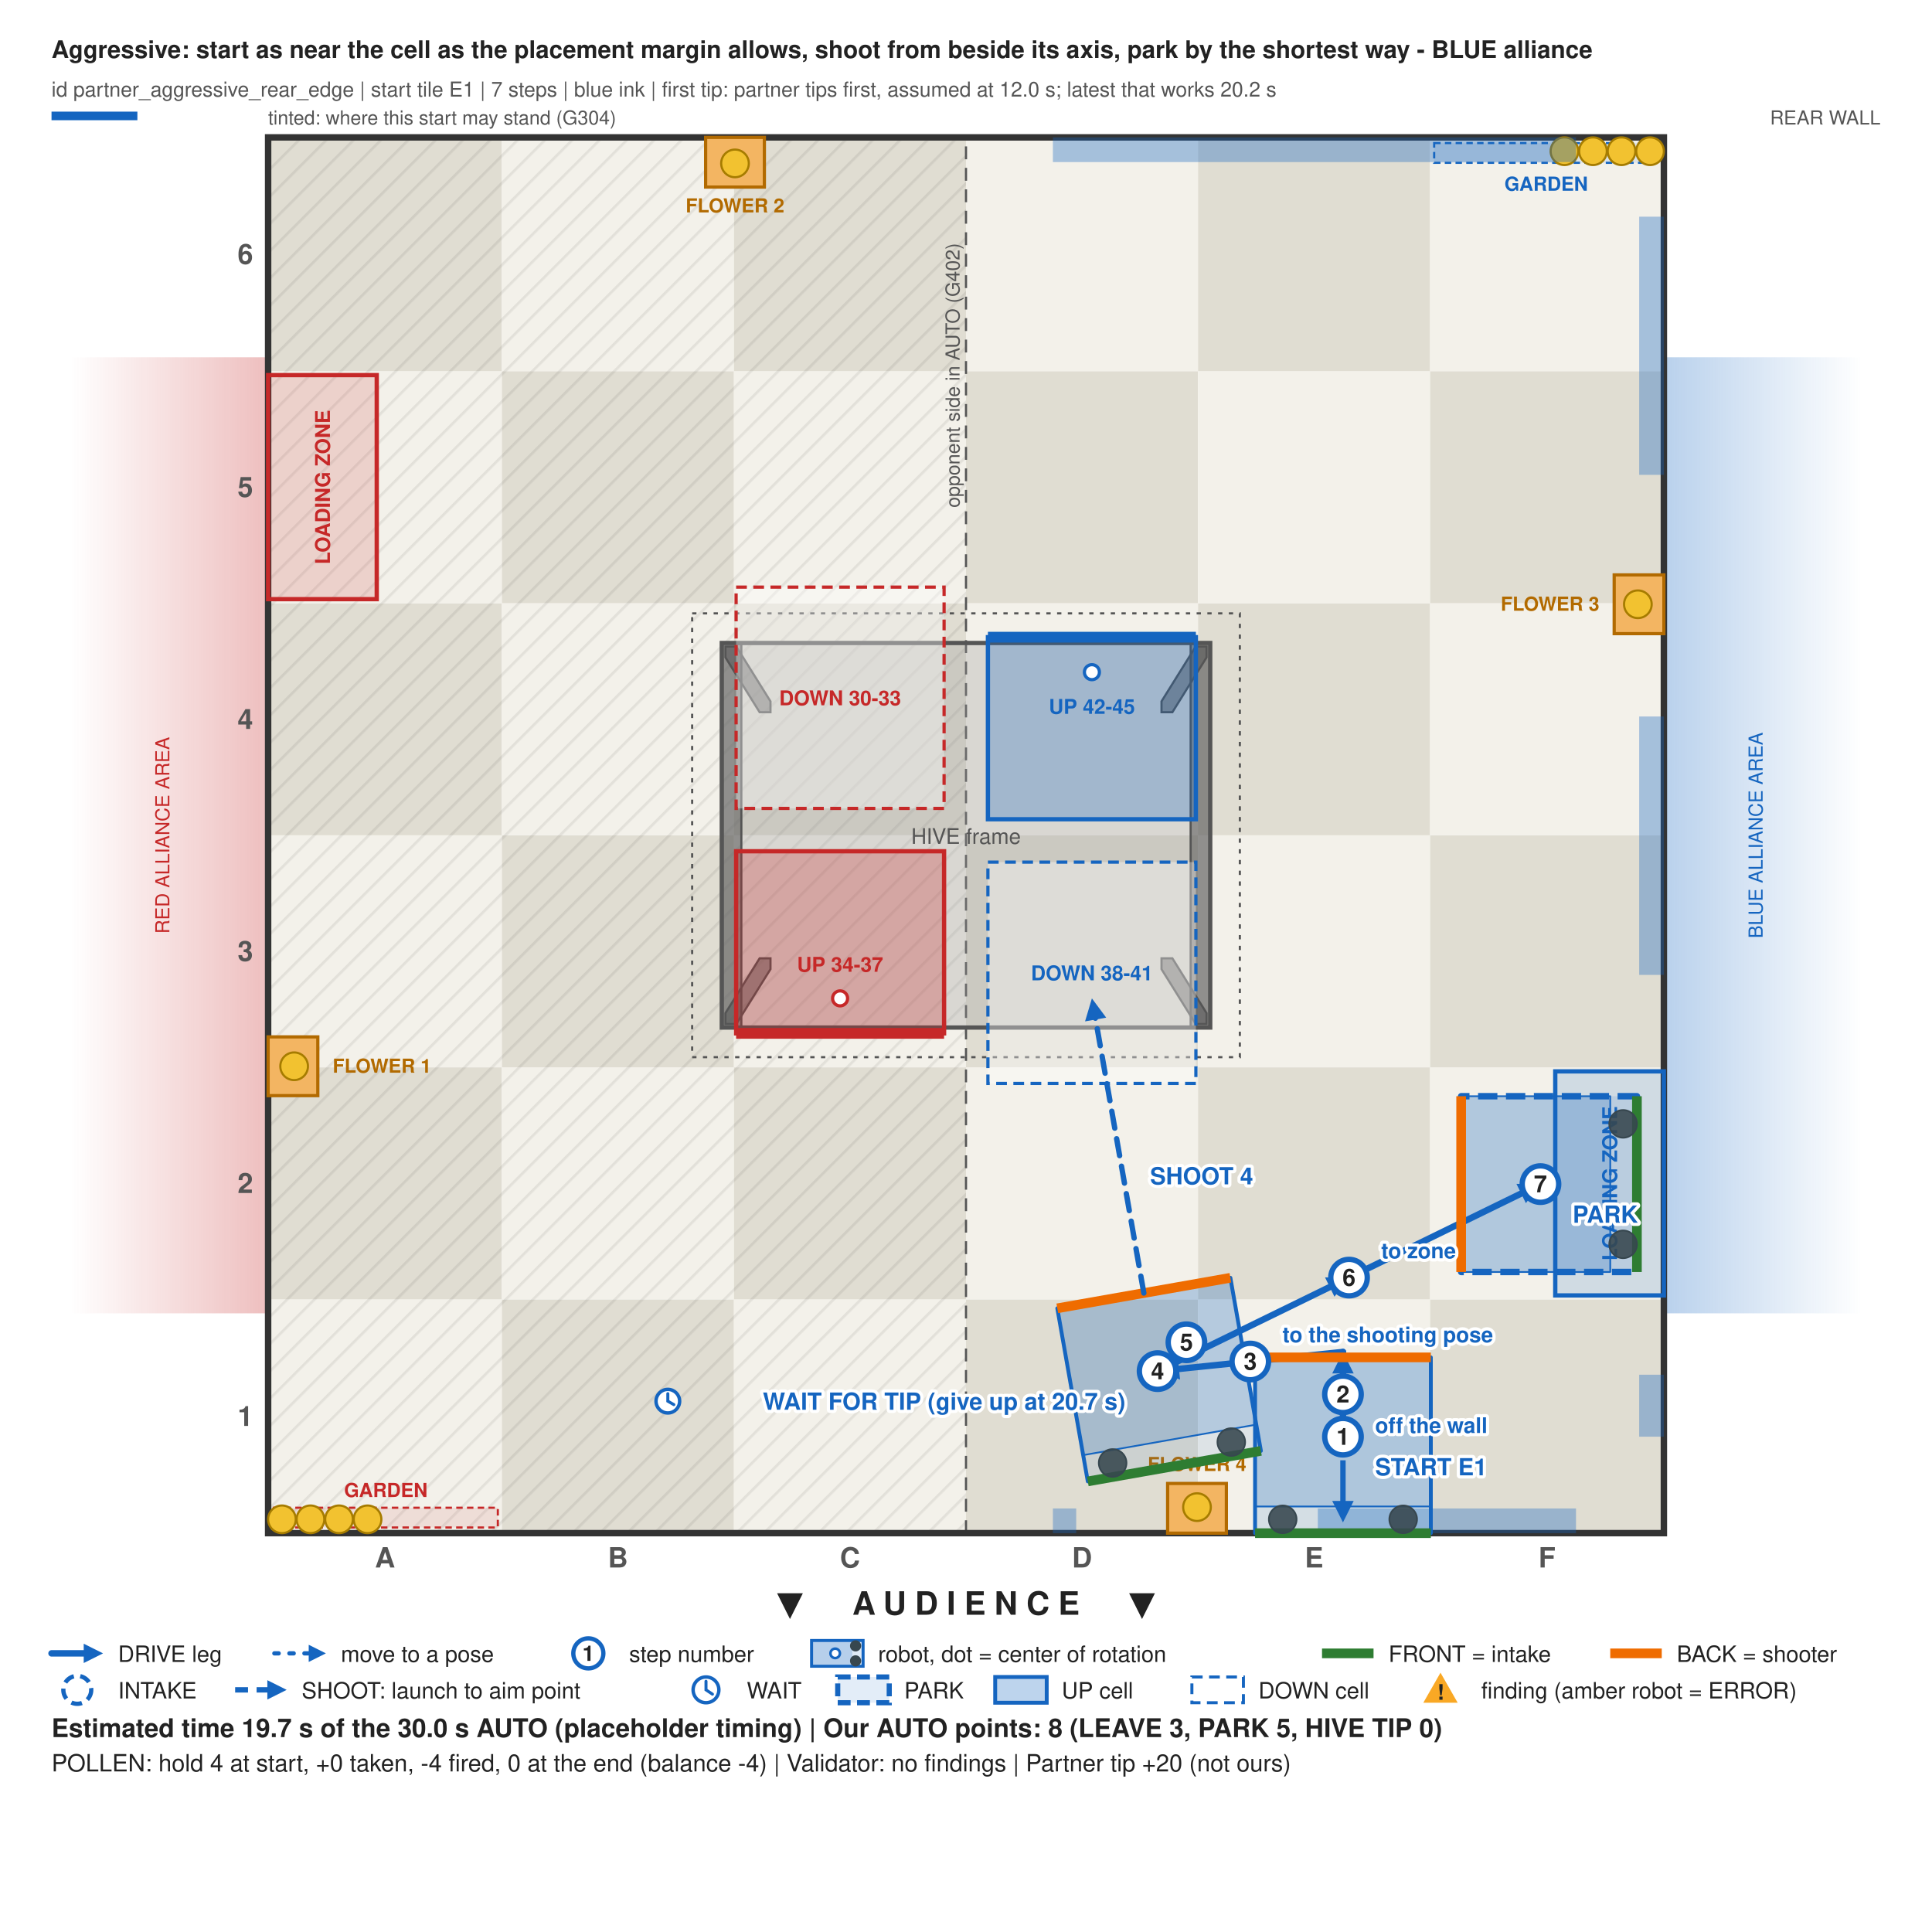
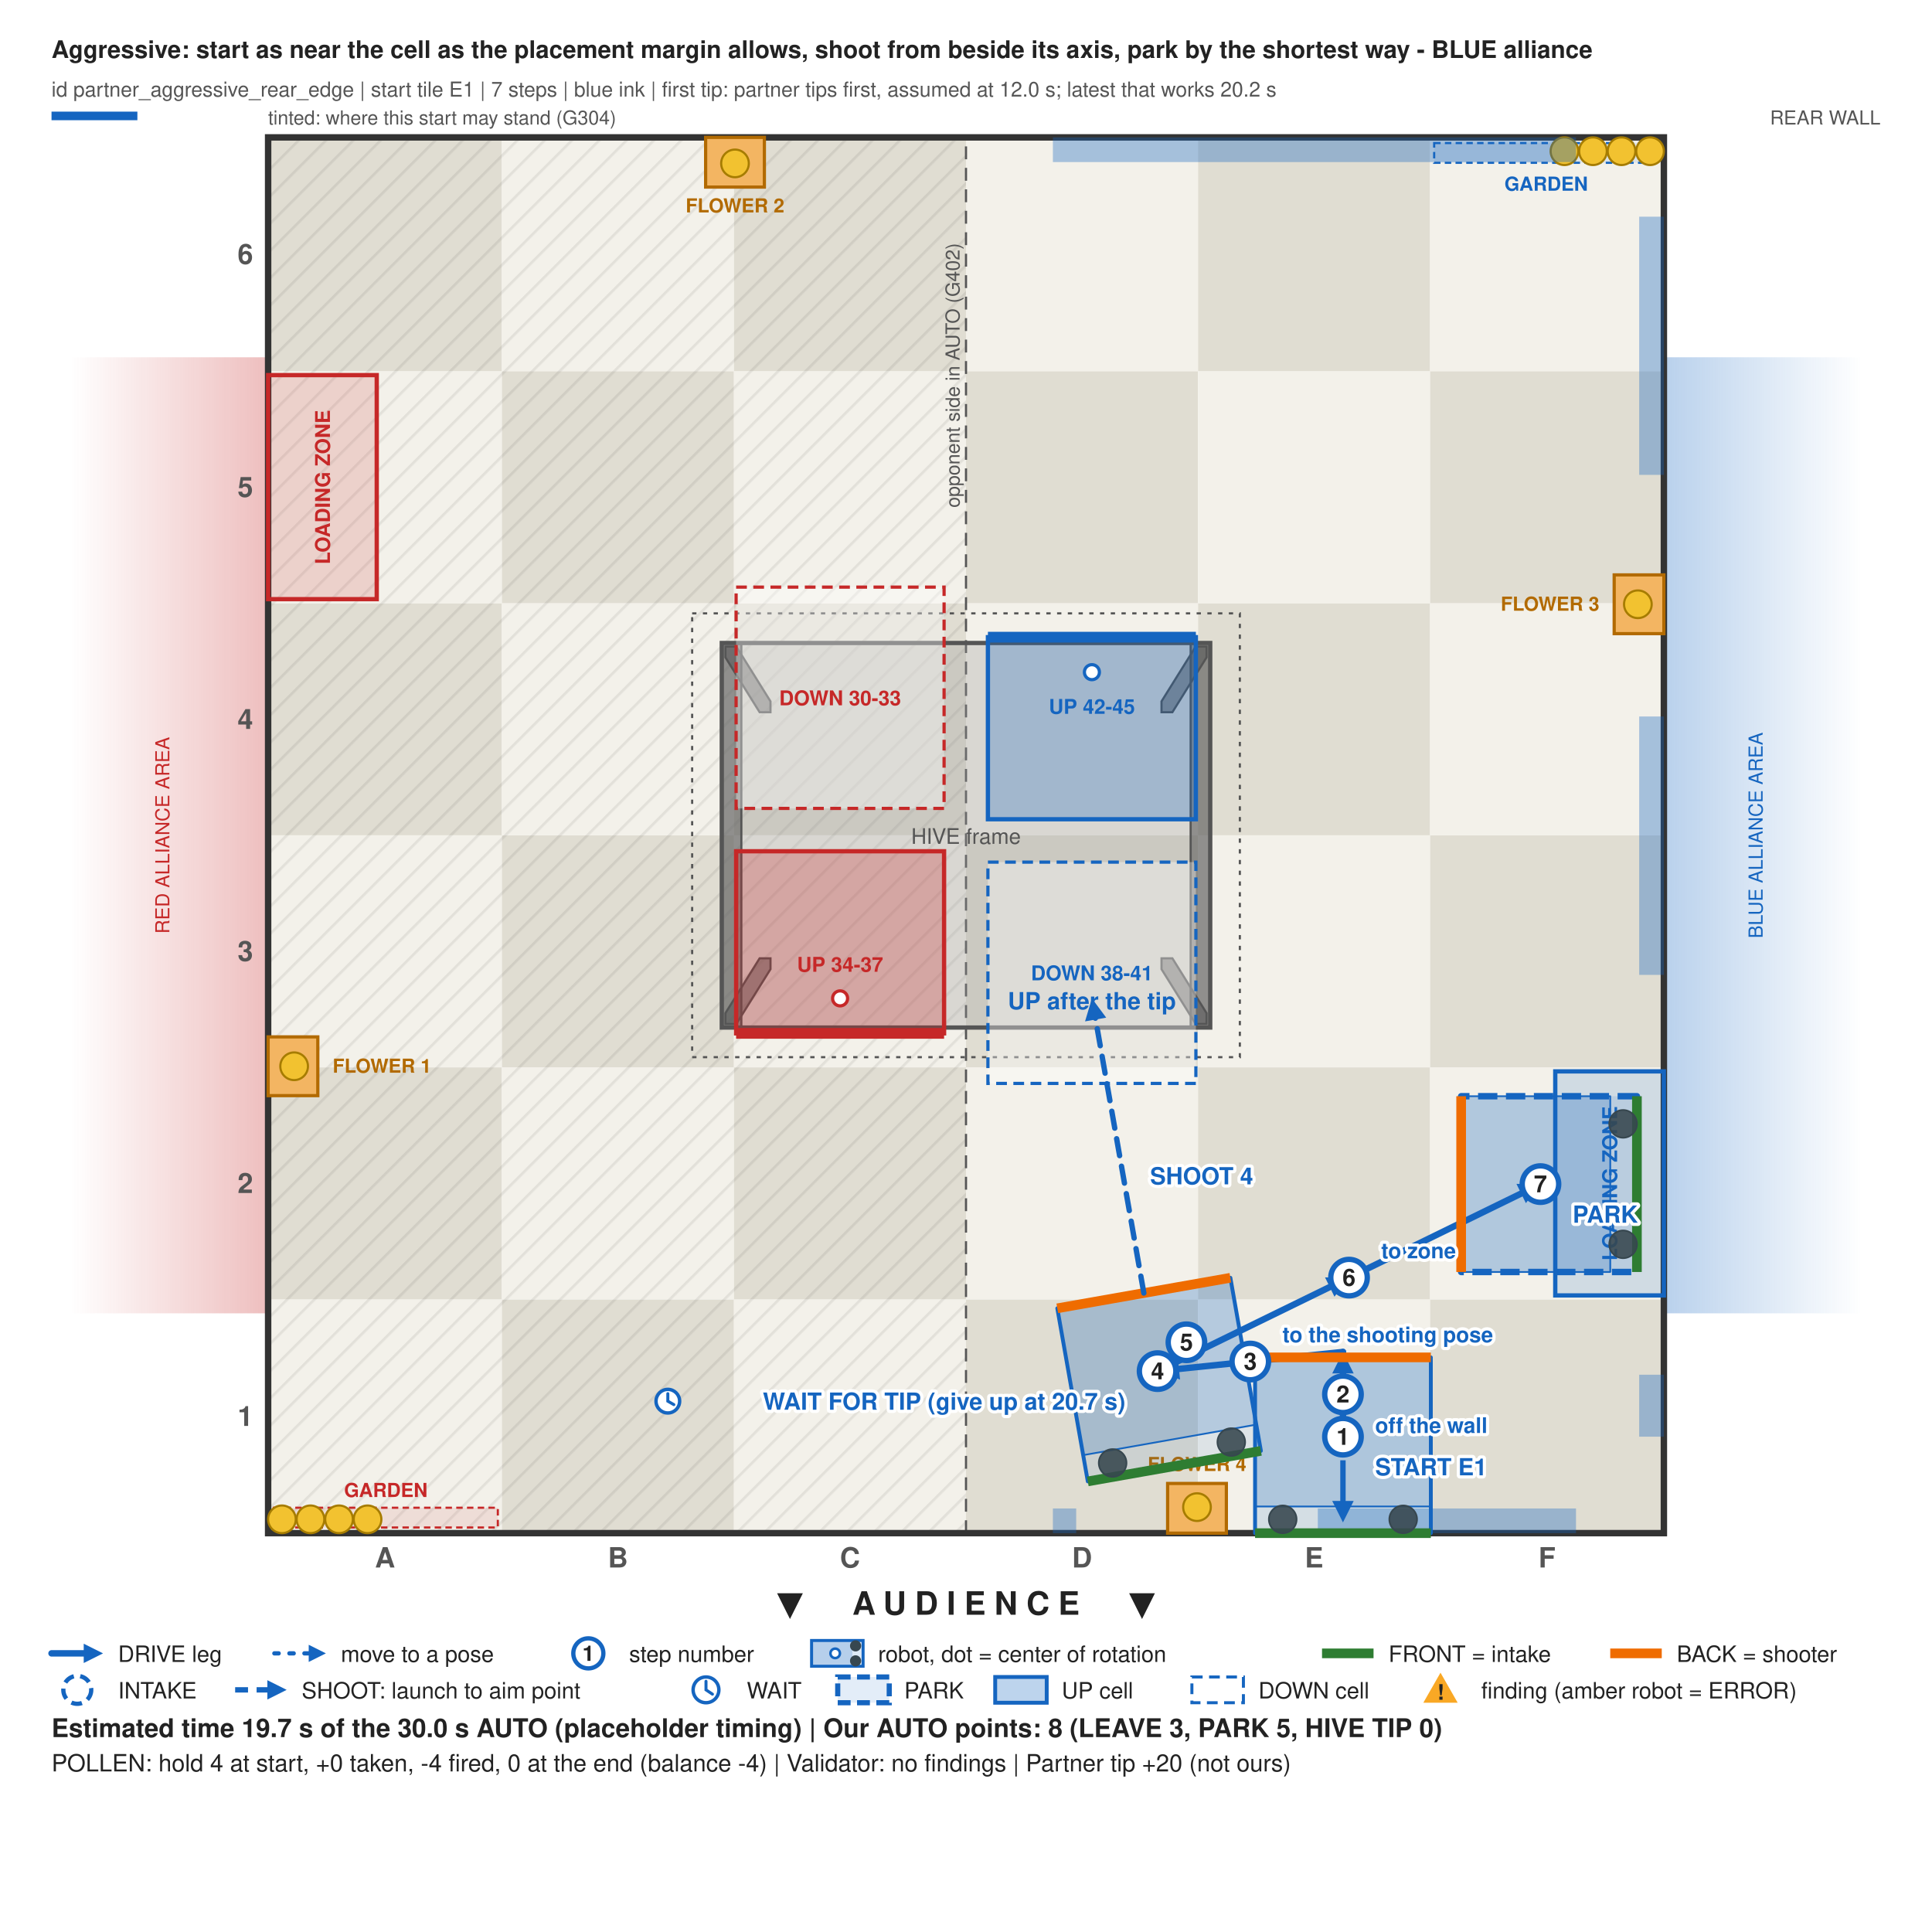
<svg xmlns="http://www.w3.org/2000/svg" viewBox="0 0 900 900" width="900" height="900" role="img" aria-labelledby="svg-title svg-desc" font-family="Helvetica, Arial, sans-serif">
  <defs>
    <linearGradient id="area-red" x1="1" y1="0" x2="0" y2="0">
      <stop offset="0" stop-color="#c62828" stop-opacity="0.30" />
      <stop offset="1" stop-color="#c62828" stop-opacity="0" />
    </linearGradient>
    <linearGradient id="area-blue" x1="0" y1="0" x2="1" y2="0">
      <stop offset="0" stop-color="#1565c0" stop-opacity="0.30" />
      <stop offset="1" stop-color="#1565c0" stop-opacity="0" />
    </linearGradient>
    <pattern id="opponent-hatch" width="9" height="9" patternUnits="userSpaceOnUse" patternTransform="rotate(45)">
      <line x1="0" y1="0" x2="0" y2="9" stroke="#000000" stroke-opacity="0.07" stroke-width="2.5" />
    </pattern>
  </defs>
  <rect id="background" x="0" y="0" width="900" height="900" fill="#ffffff" />
  <text id="title" x="24" y="27" font-size="11.27" font-weight="bold" fill="#222222">Aggressive: start as near the cell as the placement margin allows, shoot from beside its axis, park by the shortest way - BLUE alliance</text>
  <text id="subtitle" x="24" y="45" font-size="9.6" fill="#555555">id partner_aggressive_rear_edge  |  start tile E1  |  7 steps  |  blue ink  |  first tip: partner tips first, assumed at 12.0 s; latest that works 20.2 s</text>
  <rect x="24" y="52" width="40" height="4" fill="#1565c0" />
  <g id="field">
    <rect class="alliance-area" data-alliance="RED" x="32.9" y="166.43" width="92" height="445.37" fill="url(#area-red)" />
    <rect class="alliance-area" data-alliance="BLUE" x="775.1" y="166.43" width="92" height="445.37" fill="url(#area-blue)" />
    <text x="78.9" y="389.12" font-size="9" fill="#c62828" text-anchor="middle" transform="rotate(-90 78.9 389.12)">RED ALLIANCE AREA</text>
    <text x="821.1" y="389.12" font-size="9" fill="#1565c0" text-anchor="middle" transform="rotate(-90 821.1 389.12)">BLUE ALLIANCE AREA</text>
    <rect class="tile" data-tile="A1" x="124.9" y="605.3" width="108.9" height="108.9" fill="#f3f1ea" />
    <rect class="tile" data-tile="A2" x="124.9" y="497.2" width="108.9" height="108.1" fill="#e0ddd2" />
    <rect class="tile" data-tile="A3" x="124.9" y="389.1" width="108.9" height="108.1" fill="#f3f1ea" />
    <rect class="tile" data-tile="A4" x="124.9" y="281" width="108.9" height="108.1" fill="#e0ddd2" />
    <rect class="tile" data-tile="A5" x="124.9" y="172.9" width="108.9" height="108.1" fill="#f3f1ea" />
    <rect class="tile" data-tile="A6" x="124.9" y="64" width="108.9" height="108.9" fill="#e0ddd2" />
    <rect class="tile" data-tile="B1" x="233.8" y="605.3" width="108.1" height="108.9" fill="#e0ddd2" />
    <rect class="tile" data-tile="B2" x="233.8" y="497.2" width="108.1" height="108.1" fill="#f3f1ea" />
    <rect class="tile" data-tile="B3" x="233.8" y="389.1" width="108.1" height="108.1" fill="#e0ddd2" />
    <rect class="tile" data-tile="B4" x="233.8" y="281" width="108.1" height="108.1" fill="#f3f1ea" />
    <rect class="tile" data-tile="B5" x="233.8" y="172.9" width="108.1" height="108.1" fill="#e0ddd2" />
    <rect class="tile" data-tile="B6" x="233.8" y="64" width="108.1" height="108.9" fill="#f3f1ea" />
    <rect class="tile" data-tile="C1" x="341.9" y="605.3" width="108.1" height="108.9" fill="#f3f1ea" />
    <rect class="tile" data-tile="C2" x="341.9" y="497.2" width="108.1" height="108.1" fill="#e0ddd2" />
    <rect class="tile" data-tile="C3" x="341.9" y="389.1" width="108.1" height="108.1" fill="#f3f1ea" />
    <rect class="tile" data-tile="C4" x="341.9" y="281" width="108.1" height="108.1" fill="#e0ddd2" />
    <rect class="tile" data-tile="C5" x="341.9" y="172.9" width="108.1" height="108.1" fill="#f3f1ea" />
    <rect class="tile" data-tile="C6" x="341.9" y="64" width="108.1" height="108.9" fill="#e0ddd2" />
    <rect class="tile" data-tile="D1" x="450" y="605.3" width="108.1" height="108.9" fill="#e0ddd2" />
    <rect class="tile" data-tile="D2" x="450" y="497.2" width="108.1" height="108.1" fill="#f3f1ea" />
    <rect class="tile" data-tile="D3" x="450" y="389.1" width="108.1" height="108.1" fill="#e0ddd2" />
    <rect class="tile" data-tile="D4" x="450" y="281" width="108.1" height="108.1" fill="#f3f1ea" />
    <rect class="tile" data-tile="D5" x="450" y="172.9" width="108.1" height="108.1" fill="#e0ddd2" />
    <rect class="tile" data-tile="D6" x="450" y="64" width="108.1" height="108.9" fill="#f3f1ea" />
    <rect class="tile" data-tile="E1" x="558.1" y="605.3" width="108.1" height="108.9" fill="#f3f1ea" />
    <rect class="tile" data-tile="E2" x="558.1" y="497.2" width="108.1" height="108.1" fill="#e0ddd2" />
    <rect class="tile" data-tile="E3" x="558.1" y="389.1" width="108.1" height="108.1" fill="#f3f1ea" />
    <rect class="tile" data-tile="E4" x="558.1" y="281" width="108.1" height="108.1" fill="#e0ddd2" />
    <rect class="tile" data-tile="E5" x="558.1" y="172.9" width="108.1" height="108.1" fill="#f3f1ea" />
    <rect class="tile" data-tile="E6" x="558.1" y="64" width="108.1" height="108.9" fill="#e0ddd2" />
    <rect class="tile" data-tile="F1" x="666.2" y="605.3" width="108.9" height="108.9" fill="#e0ddd2" />
    <rect class="tile" data-tile="F2" x="666.2" y="497.2" width="108.9" height="108.1" fill="#f3f1ea" />
    <rect class="tile" data-tile="F3" x="666.2" y="389.1" width="108.9" height="108.1" fill="#e0ddd2" />
    <rect class="tile" data-tile="F4" x="666.2" y="281" width="108.9" height="108.1" fill="#f3f1ea" />
    <rect class="tile" data-tile="F5" x="666.2" y="172.9" width="108.9" height="108.1" fill="#e0ddd2" />
    <rect class="tile" data-tile="F6" x="666.2" y="64" width="108.9" height="108.9" fill="#f3f1ea" />
    <rect id="opponent-side" x="124.9" y="64" width="325.1" height="650.2" fill="url(#opponent-hatch)" />
    <line id="side-line" x1="450" y1="714.2" x2="450" y2="64" stroke="#555555" stroke-width="1" stroke-dasharray="6 4" />
    <text id="opponent-label" x="447" y="174.86" font-size="9" fill="#555555" text-anchor="middle" transform="rotate(-90 447 174.86)">opponent side in AUTO (G402)</text>
    <text class="tile-label" x="179.35" y="730.2" font-size="13" font-weight="bold" text-anchor="middle" fill="#555555">A</text>
    <text class="tile-label" x="287.85" y="730.2" font-size="13" font-weight="bold" text-anchor="middle" fill="#555555">B</text>
    <text class="tile-label" x="395.95" y="730.2" font-size="13" font-weight="bold" text-anchor="middle" fill="#555555">C</text>
    <text class="tile-label" x="504.05" y="730.2" font-size="13" font-weight="bold" text-anchor="middle" fill="#555555">D</text>
    <text class="tile-label" x="612.15" y="730.2" font-size="13" font-weight="bold" text-anchor="middle" fill="#555555">E</text>
    <text class="tile-label" x="720.65" y="730.2" font-size="13" font-weight="bold" text-anchor="middle" fill="#555555">F</text>
    <text class="tile-label" x="117.9" y="664.25" font-size="13" font-weight="bold" text-anchor="end" fill="#555555">1</text>
    <text class="tile-label" x="117.9" y="555.75" font-size="13" font-weight="bold" text-anchor="end" fill="#555555">2</text>
    <text class="tile-label" x="117.9" y="447.65" font-size="13" font-weight="bold" text-anchor="end" fill="#555555">3</text>
    <text class="tile-label" x="117.9" y="339.55" font-size="13" font-weight="bold" text-anchor="end" fill="#555555">4</text>
    <text class="tile-label" x="117.9" y="231.45" font-size="13" font-weight="bold" text-anchor="end" fill="#555555">5</text>
    <text class="tile-label" x="117.9" y="122.95" font-size="13" font-weight="bold" text-anchor="end" fill="#555555">6</text>
    <rect id="field-border" x="124.9" y="64" width="650.2" height="650.2" fill="none" stroke="#333333" stroke-width="3" />
  </g>
  <g id="structures">
    <rect id="hive-frame" x="336.23" y="299.53" width="227.54" height="179.14" fill="#9a9a9a" fill-opacity="0.30" stroke="#555555" stroke-width="2" />
    <rect id="hive-keepout" x="322.43" y="285.73" width="255.14" height="206.74" fill="none" stroke="#555555" stroke-width="1" stroke-dasharray="2 3" />
    <g id="hive-solid">
      <polygon class="hive-foot" points="336.23,478.67 345.35,478.67 345.35,299.53 336.23,299.53" fill="#555555" fill-opacity="0.55" stroke="#555555" stroke-width="1" />
      <polygon class="hive-foot" points="554.65,478.67 563.77,478.67 563.77,299.53 554.65,299.53" fill="#555555" fill-opacity="0.55" stroke="#555555" stroke-width="1" />
      <polygon class="hive-foot" points="337.94,477.01 343,477.01 358.92,451.48 358.92,446.42 353.86,446.42 337.94,471.95" fill="#555555" fill-opacity="0.55" stroke="#555555" stroke-width="1" />
      <polygon class="hive-foot" points="337.94,306.25 353.86,331.78 358.92,331.78 358.92,326.72 343,301.19 337.94,301.19" fill="#555555" fill-opacity="0.55" stroke="#555555" stroke-width="1" />
      <polygon class="hive-foot" points="541.08,451.48 557,477.01 562.06,477.01 562.06,471.95 546.14,446.42 541.08,446.42" fill="#555555" fill-opacity="0.55" stroke="#555555" stroke-width="1" />
      <polygon class="hive-foot" points="541.08,331.78 546.14,331.78 562.06,306.25 562.06,301.19 557,301.19 541.08,326.72" fill="#555555" fill-opacity="0.55" stroke="#555555" stroke-width="1" />
    </g>
    <text x="450" y="393.1" font-size="10" fill="#555555" text-anchor="middle">HIVE frame</text>
    <g class="hive" data-alliance="RED">
      <g class="cell cell-down" data-alliance="RED" data-side="REAR">
        <rect x="342.91" y="273.5" width="96.88" height="103.09" fill="#ffffff" fill-opacity="0.35" stroke="#c62828" stroke-width="1.5" stroke-dasharray="5 3" />
        <text x="391.35" y="328.55" font-size="9.5" font-weight="bold" fill="#c62828" text-anchor="middle">DOWN 30-33</text>
      </g>
      <g class="cell cell-up" data-alliance="RED" data-side="AUDIENCE">
        <rect x="342.91" y="396.55" width="96.88" height="84.82" fill="#c62828" fill-opacity="0.28" stroke="#c62828" stroke-width="2" />
        <line class="cell-opening" x1="342.91" y1="481.38" x2="439.79" y2="481.38" stroke="#c62828" stroke-width="5" />
        <circle class="aim-point" cx="391.35" cy="465.08" r="3.5" fill="#ffffff" stroke="#c62828" stroke-width="1.5" />
        <text x="391.35" y="452.68" font-size="9.5" font-weight="bold" fill="#c62828" text-anchor="middle">UP 34-37</text>
      </g>
    </g>
    <g class="hive" data-alliance="BLUE">
      <g class="cell cell-down" data-alliance="BLUE" data-side="AUDIENCE">
        <rect x="460.21" y="401.61" width="96.88" height="103.09" fill="#ffffff" fill-opacity="0.35" stroke="#1565c0" stroke-width="1.5" stroke-dasharray="5 3" />
        <text x="508.65" y="456.66" font-size="9.5" font-weight="bold" fill="#1565c0" text-anchor="middle">DOWN 38-41</text>
+         <text class="cell-cue" x="508.65" y="470.16" font-size="11" font-weight="bold" fill="#1565c0" text-anchor="middle">UP after the tip</text>
      </g>
      <g class="cell cell-up" data-alliance="BLUE" data-side="REAR">
        <rect x="460.21" y="296.82" width="96.88" height="84.82" fill="#1565c0" fill-opacity="0.28" stroke="#1565c0" stroke-width="2" />
        <line class="cell-opening" x1="460.21" y1="296.82" x2="557.09" y2="296.82" stroke="#1565c0" stroke-width="5" />
        <circle class="aim-point" cx="508.65" cy="313.12" r="3.5" fill="#ffffff" stroke="#1565c0" stroke-width="1.5" />
        <text x="508.65" y="332.52" font-size="9.5" font-weight="bold" fill="#1565c0" text-anchor="middle">UP 42-45</text>
      </g>
    </g>
    <g class="flower" data-flower="1">
      <rect x="124.9" y="483.02" width="23.15" height="27.37" fill="#f3b562" stroke="#b26a00" stroke-width="1.5" />
      <circle cx="137.02" cy="496.71" r="6.44" fill="#f2c230" stroke="#a67c00" stroke-width="1" />
      <text x="154.95" y="499.71" font-size="9" fill="#b26a00" font-weight="bold" text-anchor="start">FLOWER 1</text>
    </g>
    <g class="flower" data-flower="2">
      <rect x="328.71" y="64" width="27.37" height="23.15" fill="#f3b562" stroke="#b26a00" stroke-width="1.5" />
      <circle cx="342.39" cy="76.12" r="6.44" fill="#f2c230" stroke="#a67c00" stroke-width="1" />
      <text x="342.39" y="98.95" font-size="9" fill="#b26a00" font-weight="bold" text-anchor="middle">FLOWER 2</text>
    </g>
    <g class="flower" data-flower="3">
      <rect x="751.95" y="267.81" width="23.15" height="27.37" fill="#f3b562" stroke="#b26a00" stroke-width="1.5" />
      <circle cx="762.98" cy="281.49" r="6.44" fill="#f2c230" stroke="#a67c00" stroke-width="1" />
      <text x="745.05" y="284.49" font-size="9" fill="#b26a00" font-weight="bold" text-anchor="end">FLOWER 3</text>
    </g>
    <g class="flower" data-flower="4">
      <rect x="543.92" y="691.05" width="27.37" height="23.15" fill="#f3b562" stroke="#b26a00" stroke-width="1.5" />
      <circle cx="557.61" cy="702.08" r="6.44" fill="#f2c230" stroke="#a67c00" stroke-width="1" />
      <text x="557.61" y="685.25" font-size="9" fill="#b26a00" font-weight="bold" text-anchor="middle">FLOWER 4</text>
    </g>
    <g class="garden" data-alliance="RED">
      <rect x="127.54" y="702.36" width="104.37" height="9.2" fill="#c62828" fill-opacity="0.10" stroke="#c62828" stroke-width="1" stroke-dasharray="3 2" />
      <circle class="pollen" cx="131.34" cy="707.76" r="6.44" fill="#f2c230" stroke="#a67c00" stroke-width="1" />
      <circle class="pollen" cx="144.63" cy="707.76" r="6.44" fill="#f2c230" stroke="#a67c00" stroke-width="1" />
      <circle class="pollen" cx="157.93" cy="707.76" r="6.44" fill="#f2c230" stroke="#a67c00" stroke-width="1" />
      <circle class="pollen" cx="171.22" cy="707.76" r="6.44" fill="#f2c230" stroke="#a67c00" stroke-width="1" />
      <text x="179.73" y="697.36" font-size="9" fill="#c62828" text-anchor="middle" font-weight="bold">GARDEN</text>
    </g>
    <g class="loading-zone" data-alliance="RED">
      <rect x="124.9" y="174.74" width="50.6" height="104.37" fill="#c62828" fill-opacity="0.16" stroke="#c62828" stroke-width="2" />
      <text x="150.2" y="230.43" font-size="9.5" font-weight="bold" fill="#c62828" text-anchor="middle" transform="rotate(-90 150.2 226.93)">LOADING ZONE</text>
    </g>
    <g class="garden" data-alliance="BLUE">
      <rect x="668.09" y="66.64" width="104.37" height="9.2" fill="#1565c0" fill-opacity="0.10" stroke="#1565c0" stroke-width="1" stroke-dasharray="3 2" />
      <circle class="pollen" cx="768.66" cy="70.44" r="6.44" fill="#f2c230" stroke="#a67c00" stroke-width="1" />
      <circle class="pollen" cx="755.37" cy="70.44" r="6.44" fill="#f2c230" stroke="#a67c00" stroke-width="1" />
      <circle class="pollen" cx="742.07" cy="70.44" r="6.44" fill="#f2c230" stroke="#a67c00" stroke-width="1" />
      <circle class="pollen" cx="728.78" cy="70.44" r="6.44" fill="#f2c230" stroke="#a67c00" stroke-width="1" />
      <text x="720.27" y="88.84" font-size="9" fill="#1565c0" text-anchor="middle" font-weight="bold">GARDEN</text>
    </g>
    <g class="loading-zone" data-alliance="BLUE">
      <rect x="724.5" y="499.09" width="50.6" height="104.37" fill="#1565c0" fill-opacity="0.16" stroke="#1565c0" stroke-width="2" />
      <text x="749.8" y="554.77" font-size="9.5" font-weight="bold" fill="#1565c0" text-anchor="middle" transform="rotate(-90 749.8 551.27)">LOADING ZONE</text>
    </g>
    <text id="audience-label" x="450" y="752.2" font-size="15" font-weight="bold" letter-spacing="4" text-anchor="middle" fill="#222222">AUDIENCE</text>
    <polygon class="compass-arrow" points="362,742.2 374,742.2 368,754.2" fill="#222222" />
    <polygon class="compass-arrow" points="526,742.2 538,742.2 532,754.2" fill="#222222" />
    <text x="876" y="58" font-size="9" fill="#555555" text-anchor="end">REAR WALL</text>
  </g>
  <g id="start-bands" data-heading="-90">
    <rect class="start-band" data-wall="BLUE" data-from="9.77" data-to="16.04" x="763.6" y="640.4" width="11.5" height="28.86" fill="#1565c0" fill-opacity="0.35" />
    <rect class="start-band" data-wall="BLUE" data-from="56.53" data-to="82.7" x="763.6" y="333.77" width="11.5" height="120.37" fill="#1565c0" fill-opacity="0.35" />
    <rect class="start-band" data-wall="BLUE" data-from="107.17" data-to="133.32" x="763.6" y="100.94" width="11.5" height="120.27" fill="#1565c0" fill-opacity="0.35" />
    <rect class="start-band" data-wall="AUDIENCE" data-from="79.47" data-to="81.83" x="490.48" y="702.7" width="10.85" height="11.5" fill="#1565c0" fill-opacity="0.35" />
    <rect class="start-band" data-wall="AUDIENCE" data-from="106.3" data-to="132.45" x="613.89" y="702.7" width="120.27" height="11.5" fill="#1565c0" fill-opacity="0.35" />
    <rect class="start-band" data-wall="REAR" data-from="79.47" data-to="132.45" x="490.48" y="64" width="243.68" height="11.5" fill="#1565c0" fill-opacity="0.35" />
    <text class="start-band-label" x="124.9" y="58" font-size="9" fill="#555555">tinted: where this start may stand (G304)</text>
  </g>
  <g id="route" data-ink="#1565c0" data-alliance="BLUE" data-route="partner_aggressive_rear_edge">
    <g class="drive-leg" data-step="2" data-mode="CONSTANT">
      <path class="leg" d="M 625.6 669.26 L 625.6 629.8" fill="none" stroke="#1565c0" stroke-width="3" stroke-linecap="round" stroke-linejoin="round" />
      <polygon class="arrowhead" points="625.6,629.8 630.6,639.8 620.6,639.8" fill="#1565c0" />
    </g>
    <g class="drive-leg" data-step="3" data-mode="CONSTANT">
      <path class="leg" d="M 625.6 629.8 L 539.26 638.72" fill="none" stroke="#1565c0" stroke-width="3" stroke-linecap="round" stroke-linejoin="round" />
      <polygon class="arrowhead" points="539.26,638.72 548.69,632.72 549.72,642.67" fill="#1565c0" />
    </g>
    <g class="drive-leg" data-step="6" data-mode="LINEAR">
      <path class="leg" d="M 539.26 638.72 L 717.6 551.6" fill="none" stroke="#1565c0" stroke-width="3" stroke-linecap="round" stroke-linejoin="round" />
      <polygon class="arrowhead" points="628.43,595.16 621.64,604.04 617.25,595.06" fill="#1565c0" />
      <polygon class="arrowhead" points="717.6,551.6 710.81,560.48 706.42,551.5" fill="#1565c0" />
    </g>
    <g id="start-footprint" class="footprint start" data-step="1">
      <polygon class="outline" points="666.54,714.2 666.54,632.32 584.66,632.32 584.66,714.2" fill="#1565c0" fill-opacity="0.14" stroke="#1565c0" stroke-width="1.8" stroke-linejoin="round" />
      <polygon class="chassis" points="666.54,701.78 666.54,632.32 584.66,632.32 584.66,701.78" fill="#1565c0" fill-opacity="0.2" stroke="#1565c0" stroke-width="0.8" stroke-linejoin="round" />
      <line class="front-edge" x1="666.54" y1="714.2" x2="584.66" y2="714.2" stroke="#2e7d32" stroke-width="4.5" />
      <line class="back-edge" x1="666.54" y1="632.32" x2="584.66" y2="632.32" stroke="#ef6c00" stroke-width="4.5" />
      <circle class="wheel" data-wheel="LEFT" cx="653.66" cy="707.76" r="6.44" fill="#37474f" fill-opacity="0.88" stroke="#37474f" stroke-width="0.8" />
      <circle class="wheel" data-wheel="RIGHT" cx="597.54" cy="707.76" r="6.44" fill="#37474f" fill-opacity="0.88" stroke="#37474f" stroke-width="0.8" />
      <g class="pose-point" data-x="108.85" data-y="9.77">
        <circle cx="625.6" cy="669.26" r="3.4" fill="#ffffff" fill-opacity="0.92" stroke="#1565c0" stroke-width="1.6" />
        <line x1="622.2" y1="669.26" x2="629" y2="669.26" stroke="#1565c0" stroke-width="1" />
        <line x1="625.6" y1="665.86" x2="625.6" y2="672.66" stroke="#1565c0" stroke-width="1" />
      </g>
      <line class="heading-arrow" x1="625.6" y1="680.26" x2="625.6" y2="701.2" stroke="#1565c0" stroke-width="2.5" />
      <polygon class="arrowhead" points="625.6,709.2 620.6,699.2 630.6,699.2" fill="#1565c0" />
    </g>
    <g class="shoot-pose" data-step="5" data-nominal="false">
      <polygon class="outline" points="587.38,675.87 573.16,595.24 492.53,609.46 506.74,690.09" fill="#1565c0" fill-opacity="0.1" stroke="#1565c0" stroke-width="1.8" stroke-linejoin="round" />
      <polygon class="chassis" points="585.22,663.64 573.16,595.24 492.53,609.46 504.59,677.86" fill="#1565c0" fill-opacity="0.2" stroke="#1565c0" stroke-width="0.8" stroke-linejoin="round" />
      <line class="front-edge" x1="587.38" y1="675.87" x2="506.74" y2="690.09" stroke="#2e7d32" stroke-width="4.5" />
      <line class="back-edge" x1="573.16" y1="595.24" x2="492.53" y2="609.46" stroke="#ef6c00" stroke-width="4.5" />
      <circle class="wheel" data-wheel="LEFT" cx="573.58" cy="671.77" r="6.44" fill="#37474f" fill-opacity="0.88" stroke="#37474f" stroke-width="0.8" />
      <circle class="wheel" data-wheel="RIGHT" cx="518.31" cy="681.51" r="6.44" fill="#37474f" fill-opacity="0.88" stroke="#37474f" stroke-width="0.8" />
      <g class="pose-point" data-x="90.08" data-y="16.41">
        <circle cx="539.26" cy="638.72" r="3.4" fill="#ffffff" fill-opacity="0.92" stroke="#1565c0" stroke-width="1.6" />
        <line x1="535.86" y1="638.72" x2="542.66" y2="638.72" stroke="#1565c0" stroke-width="1" />
        <line x1="539.26" y1="635.32" x2="539.26" y2="642.12" stroke="#1565c0" stroke-width="1" />
      </g>
      <line class="shot" x1="532.84" y1="602.35" x2="510.21" y2="473.95" stroke="#1565c0" stroke-width="2.5" stroke-dasharray="8 5" stroke-linecap="round" />
      <polygon class="arrowhead" points="508.65,465.08 515.31,474.06 505.46,475.8" fill="#1565c0" />
    </g>
    <g class="park-outline" data-step="7">
      <polygon class="outline" points="762.54,510.66 680.66,510.66 680.66,592.54 762.54,592.54" fill="#1565c0" fill-opacity="0.12" stroke="#1565c0" stroke-width="3" stroke-dasharray="9 4" stroke-linejoin="round" />
      <polygon class="chassis" points="750.12,510.66 680.66,510.66 680.66,592.54 750.12,592.54" fill="#1565c0" fill-opacity="0.2" stroke="#1565c0" stroke-width="0.8" stroke-linejoin="round" />
      <line class="front-edge" x1="762.54" y1="510.66" x2="762.54" y2="592.54" stroke="#2e7d32" stroke-width="4.5" />
      <line class="back-edge" x1="680.66" y1="510.66" x2="680.66" y2="592.54" stroke="#ef6c00" stroke-width="4.5" />
      <circle class="wheel" data-wheel="LEFT" cx="756.1" cy="523.54" r="6.44" fill="#37474f" fill-opacity="0.88" stroke="#37474f" stroke-width="0.8" />
      <circle class="wheel" data-wheel="RIGHT" cx="756.1" cy="579.66" r="6.44" fill="#37474f" fill-opacity="0.88" stroke="#37474f" stroke-width="0.8" />
      <g class="pose-point" data-x="128.85" data-y="35.35">
        <circle cx="717.6" cy="551.6" r="3.4" fill="#ffffff" fill-opacity="0.92" stroke="#1565c0" stroke-width="1.6" />
        <line x1="714.2" y1="551.6" x2="721" y2="551.6" stroke="#1565c0" stroke-width="1" />
        <line x1="717.6" y1="548.2" x2="717.6" y2="555" stroke="#1565c0" stroke-width="1" />
      </g>
    </g>
    <g id="badges">
      <g class="badge" data-step="1" data-kind="START">
        <circle cx="625.6" cy="669.26" r="8.5" fill="#ffffff" stroke="#1565c0" stroke-width="2.5" />
        <text x="625.6" y="673.06" font-size="11" font-weight="bold" text-anchor="middle" fill="#222222">1</text>
      </g>
      <g class="badge" data-step="2" data-kind="DRIVE">
        <circle cx="625.6" cy="649.53" r="8.5" fill="#ffffff" stroke="#1565c0" stroke-width="2.5" />
        <text x="625.6" y="653.33" font-size="11" font-weight="bold" text-anchor="middle" fill="#222222">2</text>
      </g>
      <g class="badge" data-step="3" data-kind="DRIVE">
        <circle cx="582.43" cy="634.26" r="8.5" fill="#ffffff" stroke="#1565c0" stroke-width="2.5" />
        <text x="582.43" y="638.06" font-size="11" font-weight="bold" text-anchor="middle" fill="#222222">3</text>
      </g>
      <g class="badge" data-step="4" data-kind="WAIT_FOR_TIP">
        <circle cx="539.26" cy="638.72" r="8.5" fill="#ffffff" stroke="#1565c0" stroke-width="2.5" />
        <text x="539.26" y="642.52" font-size="11" font-weight="bold" text-anchor="middle" fill="#222222">4</text>
      </g>
      <g class="badge" data-step="5" data-kind="SHOOT">
        <circle cx="552.69" cy="625.29" r="8.5" fill="#ffffff" stroke="#1565c0" stroke-width="2.5" />
        <text x="552.69" y="629.09" font-size="11" font-weight="bold" text-anchor="middle" fill="#222222">5</text>
      </g>
      <g class="badge" data-step="6" data-kind="DRIVE">
        <circle cx="628.43" cy="595.16" r="8.5" fill="#ffffff" stroke="#1565c0" stroke-width="2.5" />
        <text x="628.43" y="598.96" font-size="11" font-weight="bold" text-anchor="middle" fill="#222222">6</text>
      </g>
      <g class="badge" data-step="7" data-kind="PARK">
        <circle cx="717.6" cy="551.6" r="8.5" fill="#ffffff" stroke="#1565c0" stroke-width="2.5" />
        <text x="717.6" y="555.4" font-size="11" font-weight="bold" text-anchor="middle" fill="#222222">7</text>
      </g>
    </g>
    <g id="step-labels">
      <text class="step-label" x="640.6" y="687.26" font-size="11" font-weight="bold" fill="#1565c0" text-anchor="start" stroke="#ffffff" stroke-width="3" stroke-linejoin="round" paint-order="stroke">START E1</text>
      <text class="step-label" x="640.6" y="667.53" font-size="10" font-weight="bold" fill="#1565c0" text-anchor="start" stroke="#ffffff" stroke-width="3" stroke-linejoin="round" paint-order="stroke">off the wall</text>
      <text class="step-label" x="597.43" y="625.26" font-size="10" font-weight="bold" fill="#1565c0" text-anchor="start" stroke="#ffffff" stroke-width="3" stroke-linejoin="round" paint-order="stroke">to the shooting pose</text>
      <g class="clock">
        <circle cx="311.1" cy="652.72" r="5.5" fill="#ffffff" stroke="#1565c0" stroke-width="1.6" />
        <polyline points="311.1,649.22 311.1,652.72 313.9,654.32" fill="none" stroke="#1565c0" stroke-width="1.4" stroke-linecap="round" />
      </g>
      <text class="step-label" x="524.26" y="656.72" font-size="11" font-weight="bold" fill="#1565c0" text-anchor="end" stroke="#ffffff" stroke-width="3" stroke-linejoin="round" paint-order="stroke">WAIT FOR TIP (give up at 20.7 s)</text>
      <text class="step-label" x="535.75" y="551.72" font-size="11" font-weight="bold" fill="#1565c0" text-anchor="start" stroke="#ffffff" stroke-width="3" stroke-linejoin="round" paint-order="stroke">SHOOT 4</text>
      <text class="step-label" x="643.43" y="586.16" font-size="10" font-weight="bold" fill="#1565c0" text-anchor="start" stroke="#ffffff" stroke-width="3" stroke-linejoin="round" paint-order="stroke">to zone</text>
      <text class="step-label" x="732.6" y="569.6" font-size="11" font-weight="bold" fill="#1565c0" text-anchor="start" stroke="#ffffff" stroke-width="3" stroke-linejoin="round" paint-order="stroke">PARK</text>
    </g>
    <g id="issue-marks">
</g>
  </g>
  <g id="legend">
    <g class="legend-item" data-icon="drive">
      <line x1="24" y1="770.2" x2="40" y2="770.2" stroke="#1565c0" stroke-width="3" stroke-linecap="round" />
      <polygon class="arrowhead" points="48,770.2 39,774.7 39,765.7" fill="#1565c0" />
      <text x="55" y="774.2" font-size="10.5" fill="#222222">DRIVE leg</text>
    </g>
    <g class="legend-item" data-icon="approach">
      <line x1="127.81" y1="770.2" x2="143.81" y2="770.2" stroke="#1565c0" stroke-width="2" stroke-dasharray="2 5" stroke-linecap="round" />
      <polygon class="arrowhead" points="151.81,770.2 143.81,774.2 143.81,766.2" fill="#1565c0" />
      <text x="158.81" y="774.2" font-size="10.5" fill="#222222">move to a pose</text>
    </g>
    <g class="legend-item" data-icon="badge">
      <circle cx="274.07" cy="770.2" r="7" fill="#ffffff" stroke="#1565c0" stroke-width="2" />
      <text x="274.07" y="773.7" font-size="10" font-weight="bold" text-anchor="middle" fill="#222222">1</text>
      <text x="293.07" y="774.2" font-size="10.5" fill="#222222">step number</text>
    </g>
    <g class="legend-item" data-icon="robot">
      <rect x="378.06" y="764.2" width="24" height="12" fill="#1565c0" fill-opacity="0.14" stroke="#1565c0" stroke-width="1.4" />
      <rect x="378.06" y="764.2" width="19" height="12" fill="#1565c0" fill-opacity="0.2" />
      <circle cx="398.56" cy="766.7" r="2.6" fill="#37474f" />
      <circle cx="398.56" cy="773.7" r="2.6" fill="#37474f" />
      <circle cx="389.06" cy="770.2" r="2.2" fill="#ffffff" stroke="#1565c0" stroke-width="1.2" />
      <text x="409.06" y="774.2" font-size="10.5" fill="#222222">robot, dot = center of rotation</text>
    </g>
    <g class="legend-item" data-icon="front">
      <line x1="615.85" y1="770.2" x2="639.85" y2="770.2" stroke="#2e7d32" stroke-width="4.5" />
      <text x="646.85" y="774.2" font-size="10.5" fill="#222222">FRONT = intake</text>
    </g>
    <g class="legend-item" data-icon="back">
      <line x1="750.11" y1="770.2" x2="774.11" y2="770.2" stroke="#ef6c00" stroke-width="4.5" />
      <text x="781.11" y="774.2" font-size="10.5" fill="#222222">BACK = shooter</text>
    </g>
    <g class="legend-item" data-icon="intake">
      <circle cx="36" cy="787.2" r="6.5" fill="none" stroke="#1565c0" stroke-width="2" stroke-dasharray="5 3" />
      <text x="55" y="791.2" font-size="10.5" fill="#222222">INTAKE</text>
    </g>
    <g class="legend-item" data-icon="shoot">
      <line x1="109.54" y1="787.2" x2="125.54" y2="787.2" stroke="#1565c0" stroke-width="2.5" stroke-dasharray="6 4" />
      <polygon class="arrowhead" points="133.54,787.2 124.54,791.7 124.54,782.7" fill="#1565c0" />
      <text x="140.54" y="791.2" font-size="10.5" fill="#222222">SHOOT: launch to aim point</text>
    </g>
    <g class="legend-item" data-icon="wait">
      <circle cx="328.88" cy="787.2" r="6" fill="#ffffff" stroke="#1565c0" stroke-width="1.6" />
      <polyline points="328.88,783.2 328.88,787.2 331.88,789.2" fill="none" stroke="#1565c0" stroke-width="1.4" stroke-linecap="round" />
      <text x="347.88" y="791.2" font-size="10.5" fill="#222222">WAIT</text>
    </g>
    <g class="legend-item" data-icon="park">
      <rect x="390.24" y="781.2" width="24" height="12" fill="#1565c0" fill-opacity="0.12" stroke="#1565c0" stroke-width="2.4" stroke-dasharray="6 3" />
      <text x="421.24" y="791.2" font-size="10.5" fill="#222222">PARK</text>
    </g>
    <g class="legend-item" data-icon="up">
      <rect x="463.6" y="781.2" width="24" height="12" fill="#1565c0" fill-opacity="0.28" stroke="#1565c0" stroke-width="1.8" />
      <text x="494.6" y="791.2" font-size="10.5" fill="#222222">UP cell</text>
    </g>
    <g class="legend-item" data-icon="down">
      <rect x="555.23" y="781.2" width="24" height="12" fill="#ffffff" fill-opacity="0.35" stroke="#1565c0" stroke-width="1.4" stroke-dasharray="5 3" />
      <text x="586.23" y="791.2" font-size="10.5" fill="#222222">DOWN cell</text>
    </g>
    <g class="legend-item" data-icon="issue">
      <polygon points="671.04,779.2 679.04,793.2 663.04,793.2" fill="#f9a825" />
      <text x="671.04" y="791.8" font-size="10" font-weight="bold" text-anchor="middle" fill="#222222">!</text>
      <text x="690.04" y="791.2" font-size="10.5" fill="#222222">finding (amber robot = ERROR)</text>
    </g>
  </g>
  <g id="footer">
    <text id="footer-metrics" x="24" y="809.2" font-size="12" font-weight="bold" fill="#222222">Estimated time 19.7 s of the 30.0 s AUTO (placeholder timing)   |   Our AUTO points: 8  (LEAVE 3, PARK 5, HIVE TIP 0)</text>
    <text id="footer-pollen" x="24" y="825.2" font-size="11.1" fill="#222222">POLLEN: hold 4 at start, +0 taken, -4 fired, 0 at the end (balance -4)   |   Validator: no findings   |   Partner tip +20 (not ours)</text>
  </g>
</svg>
